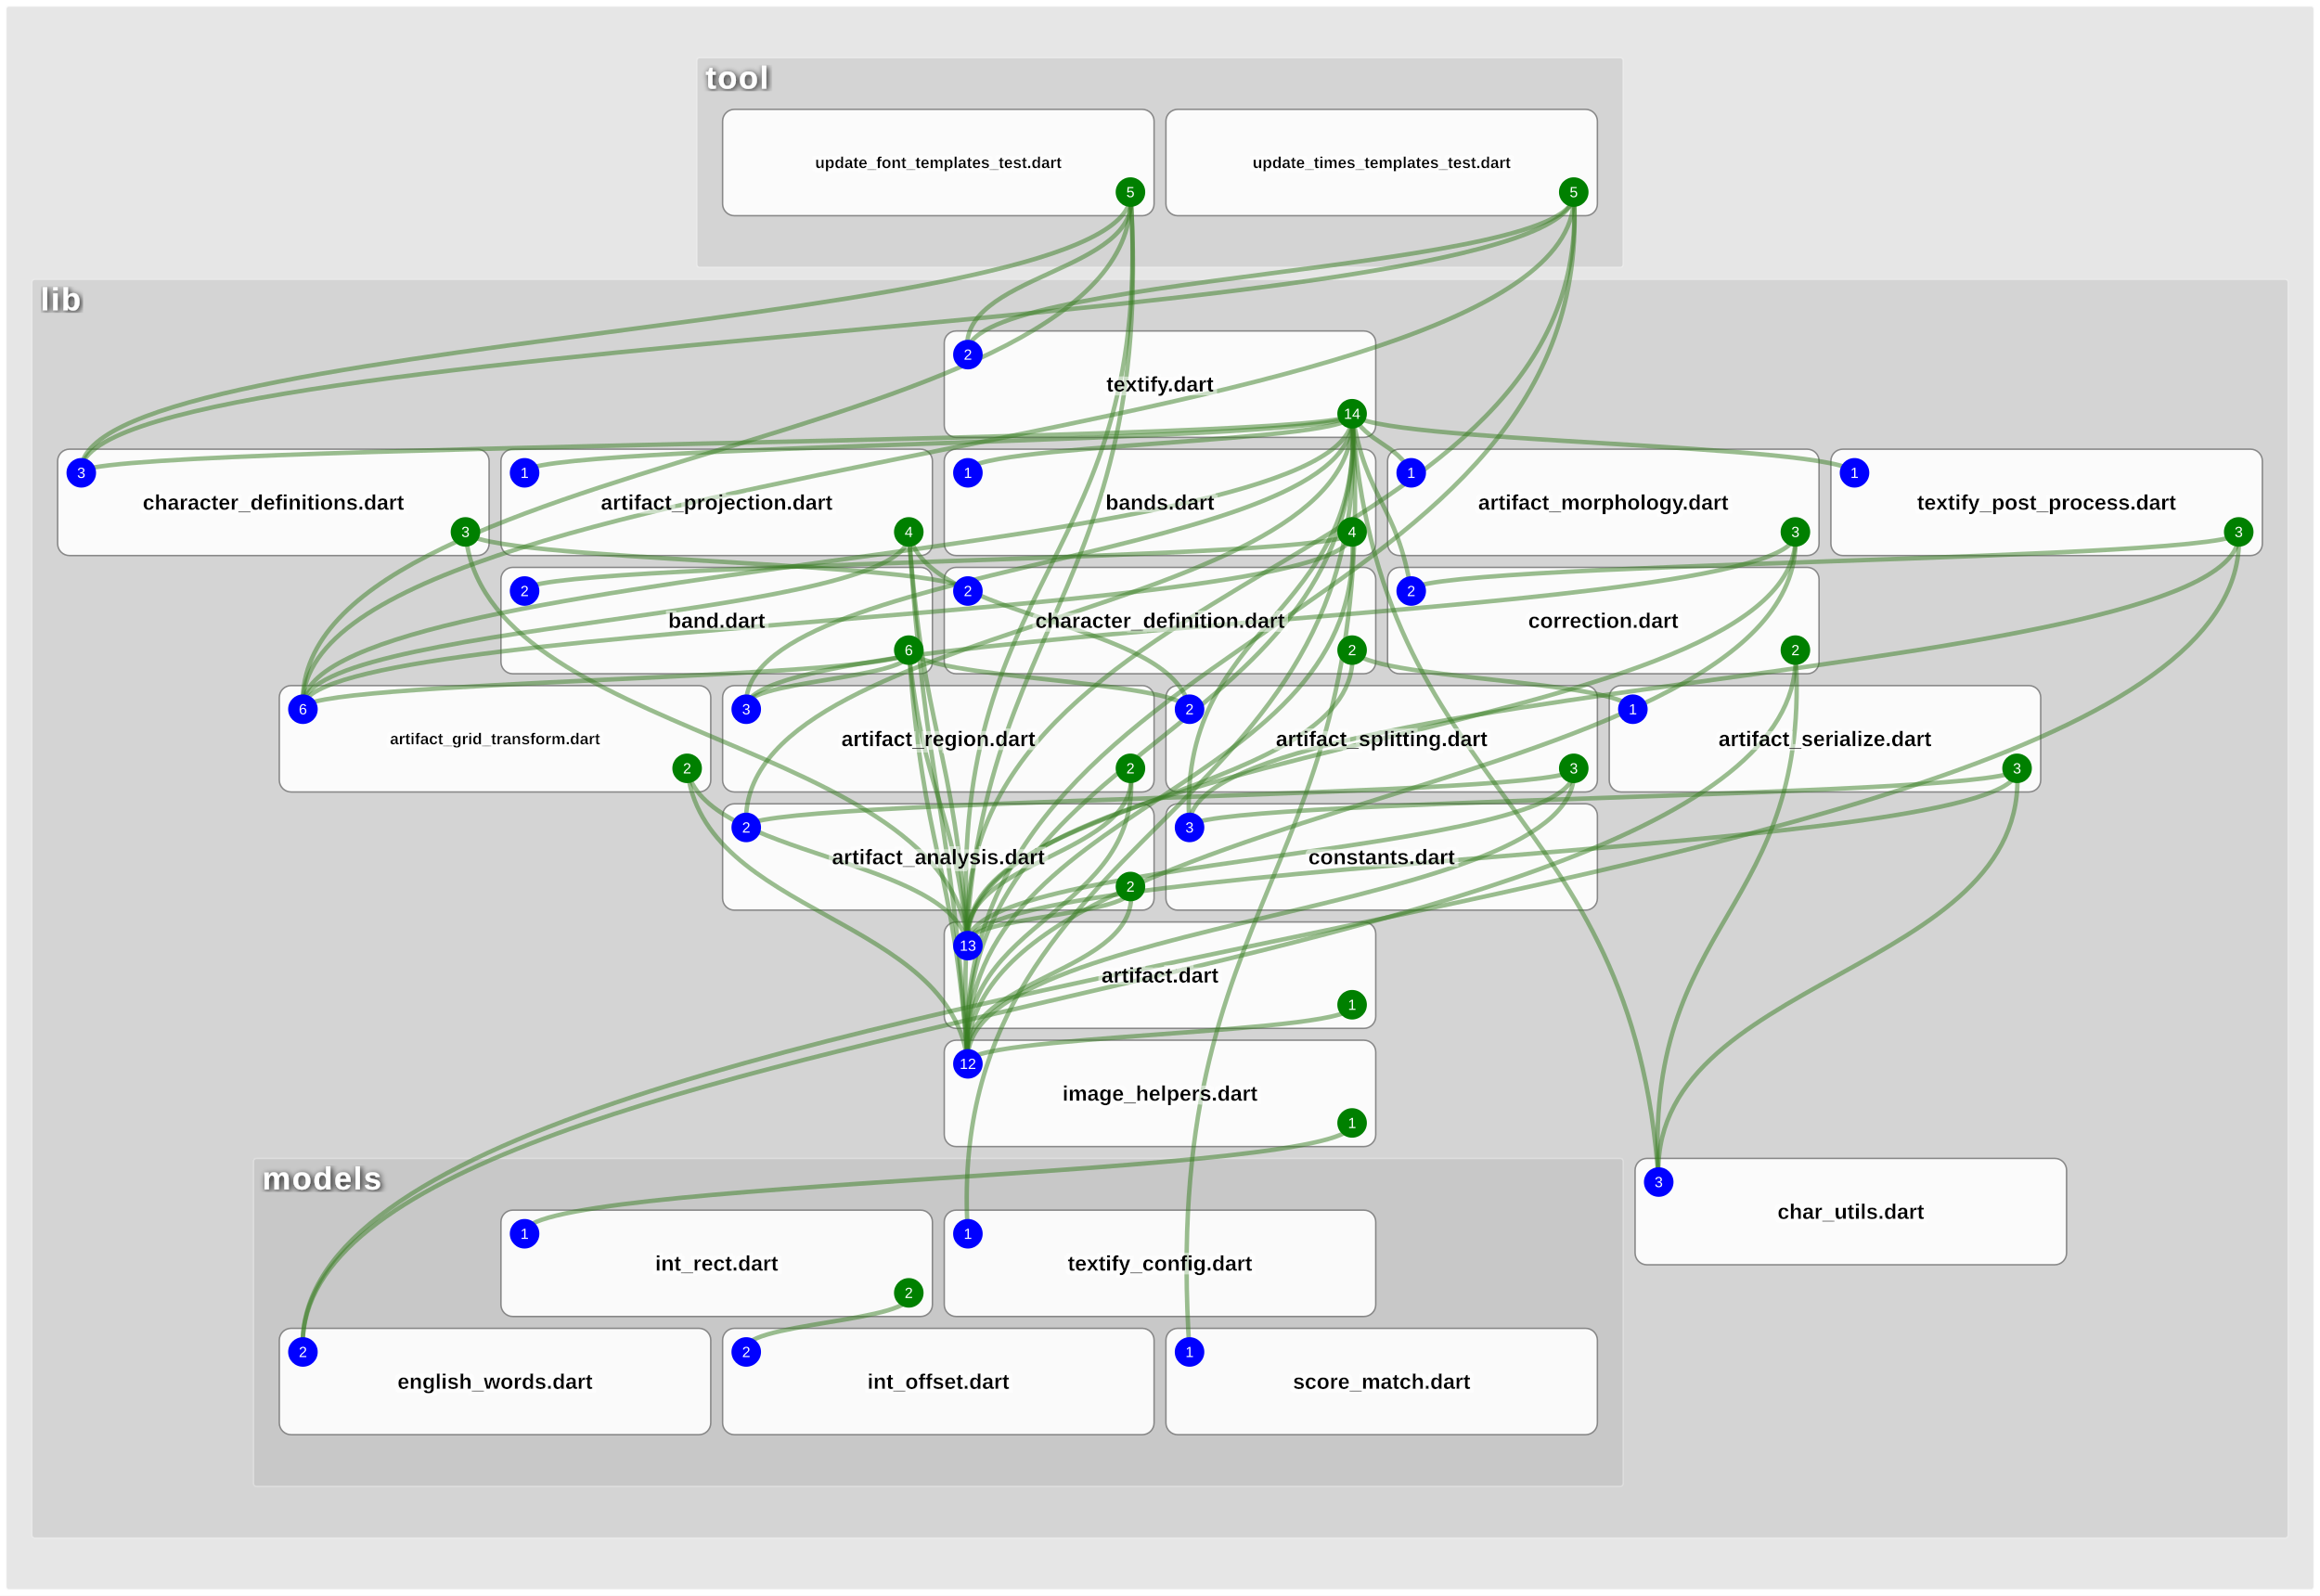
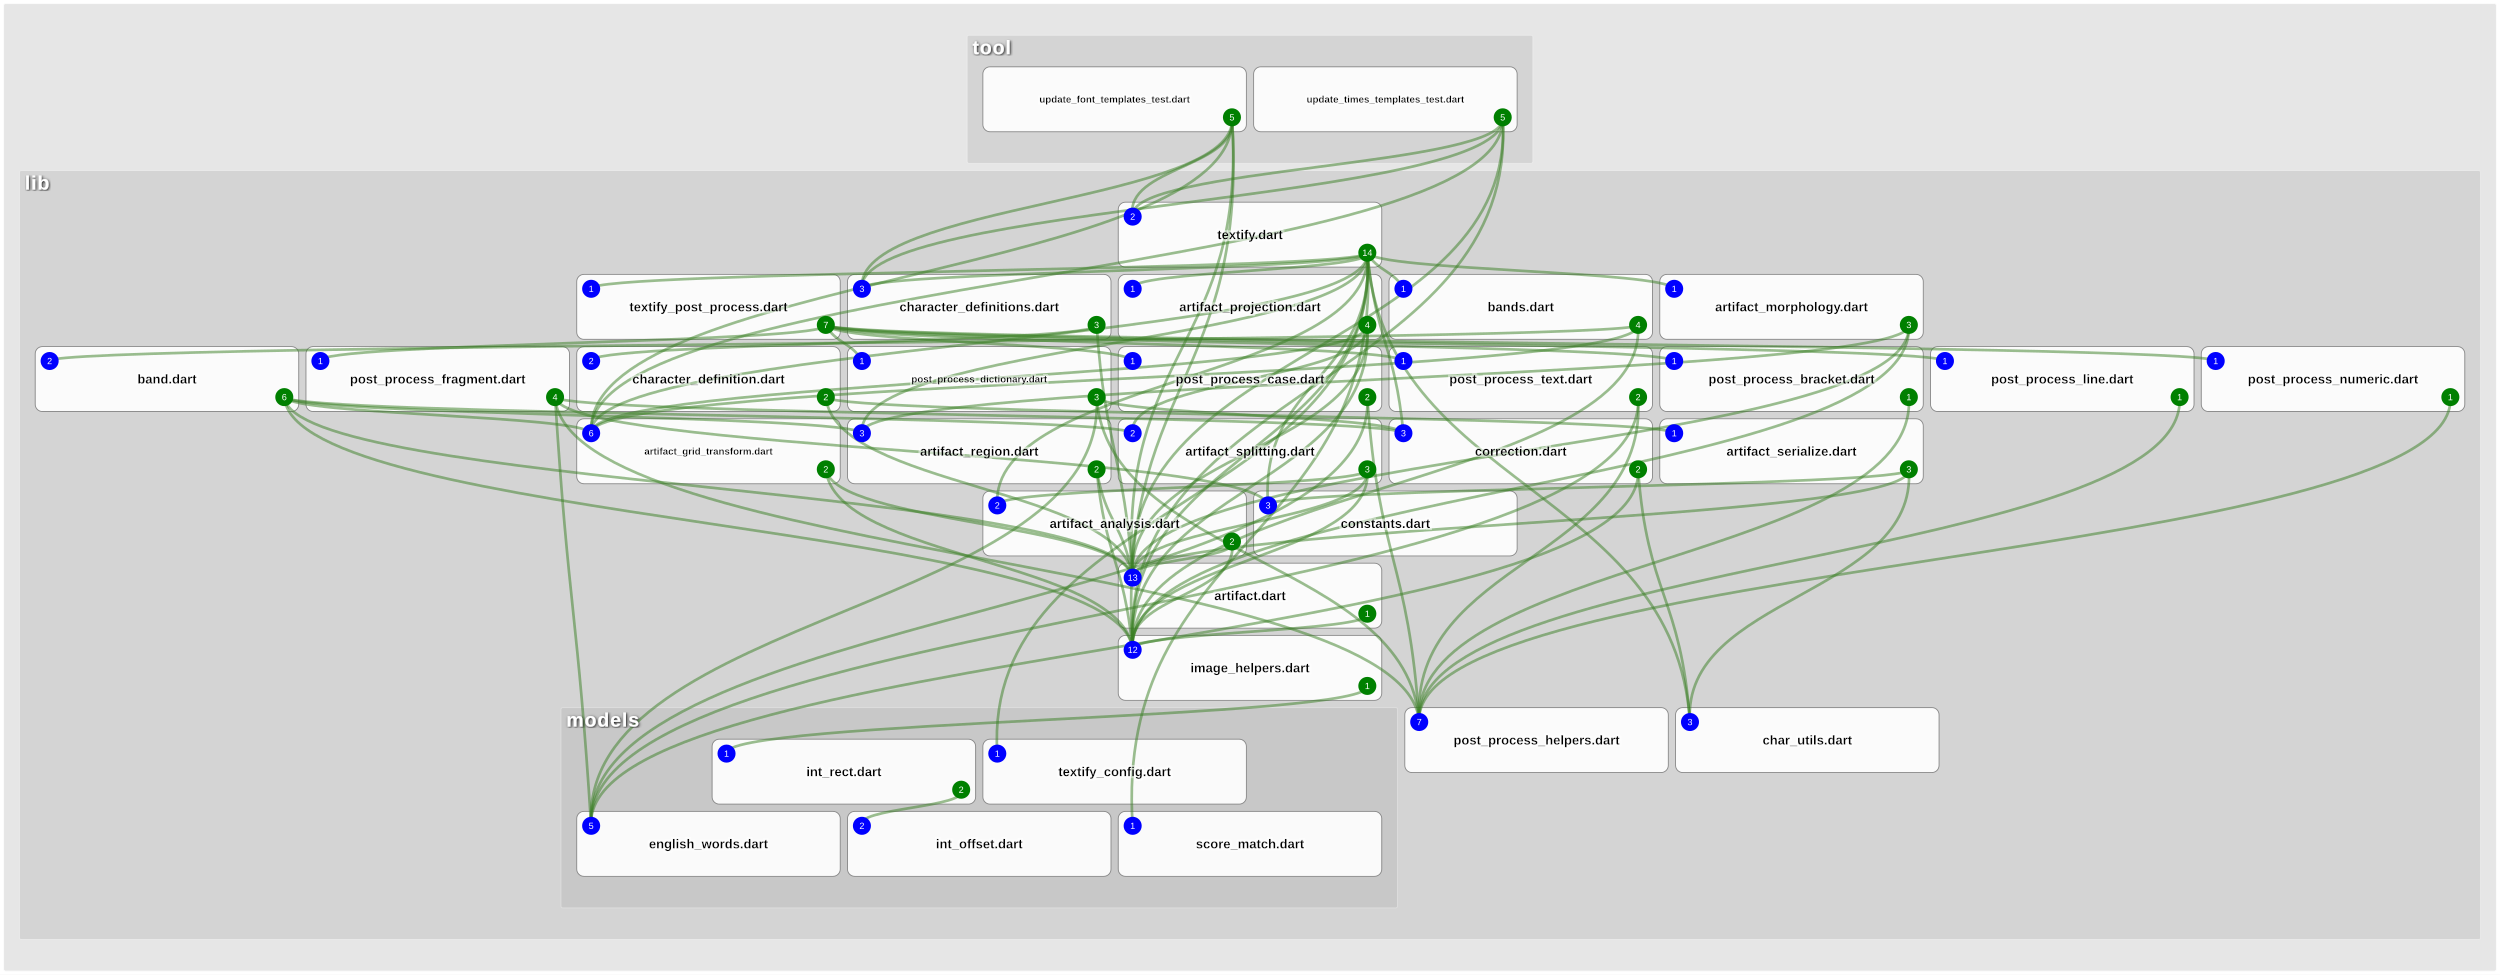
- <svg xmlns="http://www.w3.org/2000/svg" width="1570" height="1080" font-family="Arial, Helvetica, sans-serif">
+ <svg xmlns="http://www.w3.org/2000/svg" width="2770" height="1080" font-family="Arial, Helvetica, sans-serif">
  <style>
    .layerRectangle {
      stroke: black;
      stroke-dasharray: 5,5;
      fill: url('#layers')
    }
    .layerText {
      fill: purple;
      font-size: 150%;
      filter: url(#outlineWhite);
    }
    .nodeFolder {
      fill: #aaaaaa;
      opacity: 0.3;
      stroke: whitesmoke;
    }
    .nodeFile {
      fill: #ffffff;
      opacity: 0.9;
      stroke: gray;
    }
    .nodeFileOrphan {
      fill: #ff6b6b !important;
      opacity: 0.9;
      stroke: gray;
    }
    .folderName {
      font-size: 180%;
      fill : white;
      font-weight: bolder;
      text-anchor: start;
      letter-spacing : 1px;
      dominant-baseline: hanging;
      filter: url(#shadow);
    }
    .nodeName {
      fill : black;
      font-weight: bold;
      text-anchor: middle;
      dominant-baseline: central;
      filter: url(#outlineWhite);
    }
    .line {
      fill : none;
      stroke: #377E22;
      stroke-width: 3;
      opacity: 0.5;
    }
    .line:hover {
      stroke-width: 6;
      opacity: 1;
    }
    .lineOrange {
      fill : none;
      stroke: #F09235;
      stroke-width: 8;
      opacity: 0.5;
    }
    .lineOrange:hover {
      stroke-width: 13;
      opacity: 1;
    }
    .lineRed {
      fill : none;
      stroke: #EB4132;
      stroke-width: 8;
      opacity: 0.5;
    }
    .lineRed:hover {
      stroke-width: 13;
      opacity: 1;
    }
</style>
  <defs id="idSvgDef">
    <linearGradient id="layers" gradientTransform="rotate(90)">
      <stop offset="0%" stop-color="#691872" stop-opacity="0.1" />
      <stop offset="100%" stop-color="#691872" stop-opacity="0.3" />
    </linearGradient>
    <filter id="shadow">
      <feGaussianBlur in="SourceAlpha" stdDeviation="2" />
      <feOffset dx="1" dy="1" result="offsetblur" />
      <feFlood flood-color="black" />
      <feComposite in2="offsetblur" operator="in" />
      <feMerge>
        <feMergeNode />
        <feMergeNode in="SourceGraphic" />
      </feMerge>
    </filter>
    <filter id="outlineWhite">
      <feMorphology in="SourceAlpha" result="DILATED" operator="dilate" radius="2" />
      <feFlood flood-color="white" flood-opacity="0.5" result="WHITE" />
      <feComposite in="WHITE" in2="DILATED" operator="in" result="OUTLINE" />
      <feMerge>
        <feMergeNode in="OUTLINE" />
        <feMergeNode in="SourceGraphic" />
      </feMerge>
    </filter>
    <filter id="outlineBlack">
      <feMorphology in="SourceAlpha" result="DILATED" operator="dilate" radius="2" />
      <feFlood flood-color="black" flood-opacity="0.5" result="BLACK" />
      <feComposite in="BLACK" in2="DILATED" operator="in" result="OUTLINE" />
      <feMerge>
        <feMergeNode in="OUTLINE" />
        <feMergeNode in="SourceGraphic" />
      </feMerge>
    </filter>
    <marker id="lineEnd" viewBox="0 -5 30 10" refX="12" orient="auto">
      <path d="M0,-16L32,0L0,16" fill="#3058FF" opacity="0.67" />
    </marker>
    <marker id="lineStart" viewBox="0 -4 8 8" refX="4" orient="auto">
      <circle cx="4" r="4" fill="#377E22" />
    </marker>
  </defs>
  <rect width="100%" height="100%" fill="white" />
  <g id="Node_">
-     <rect x="4" y="4" width="1562" height="1072" rx="2" ry="2" class="nodeFolder" />
+     <rect x="4" y="4" width="2762" height="1072" rx="2" ry="2" class="nodeFolder" />
    <g id="Node_lib">
-       <rect x="21.5" y="189" width="1527" height="852" rx="2" ry="2" class="nodeFolder" />
+       <rect x="21.5" y="189" width="2727" height="852" rx="2" ry="2" class="nodeFolder" />
      <g id="Node_textify.dart">
-         <rect x="639" y="224" width="292" height="72" rx="8" ry="8" class="nodeFile" />
+         <rect x="1239" y="224" width="292" height="72" rx="8" ry="8" class="nodeFile" />
+       </g>
+       <g id="Node_textify_post_process.dart">
+         <rect x="639" y="304" width="292" height="72" rx="8" ry="8" class="nodeFile" />
      </g>
      <g id="Node_character_definitions.dart">
-         <rect x="39" y="304" width="292" height="72" rx="8" ry="8" class="nodeFile" />
+         <rect x="939" y="304" width="292" height="72" rx="8" ry="8" class="nodeFile" />
      </g>
      <g id="Node_artifact_projection.dart">
-         <rect x="339" y="304" width="292" height="72" rx="8" ry="8" class="nodeFile" />
+         <rect x="1239" y="304" width="292" height="72" rx="8" ry="8" class="nodeFile" />
      </g>
      <g id="Node_bands.dart">
-         <rect x="639" y="304" width="292" height="72" rx="8" ry="8" class="nodeFile" />
+         <rect x="1539" y="304" width="292" height="72" rx="8" ry="8" class="nodeFile" />
      </g>
      <g id="Node_artifact_morphology.dart">
-         <rect x="939" y="304" width="292" height="72" rx="8" ry="8" class="nodeFile" />
-       </g>
-       <g id="Node_textify_post_process.dart">
-         <rect x="1239" y="304" width="292" height="72" rx="8" ry="8" class="nodeFile" />
+         <rect x="1839" y="304" width="292" height="72" rx="8" ry="8" class="nodeFile" />
      </g>
      <g id="Node_band.dart">
+         <rect x="39" y="384" width="292" height="72" rx="8" ry="8" class="nodeFile" />
+       </g>
+       <g id="Node_post_process_fragment.dart">
        <rect x="339" y="384" width="292" height="72" rx="8" ry="8" class="nodeFile" />
      </g>
      <g id="Node_character_definition.dart">
        <rect x="639" y="384" width="292" height="72" rx="8" ry="8" class="nodeFile" />
      </g>
+       <g id="Node_post_process_dictionary.dart">
+         <rect x="939" y="384" width="292" height="72" rx="8" ry="8" class="nodeFile" />
+       </g>
+       <g id="Node_post_process_case.dart">
+         <rect x="1239" y="384" width="292" height="72" rx="8" ry="8" class="nodeFile" />
+       </g>
+       <g id="Node_post_process_text.dart">
+         <rect x="1539" y="384" width="292" height="72" rx="8" ry="8" class="nodeFile" />
+       </g>
+       <g id="Node_post_process_bracket.dart">
+         <rect x="1839" y="384" width="292" height="72" rx="8" ry="8" class="nodeFile" />
+       </g>
+       <g id="Node_post_process_line.dart">
+         <rect x="2139" y="384" width="292" height="72" rx="8" ry="8" class="nodeFile" />
+       </g>
+       <g id="Node_post_process_numeric.dart">
+         <rect x="2439" y="384" width="292" height="72" rx="8" ry="8" class="nodeFile" />
+       </g>
+       <g id="Node_artifact_grid_transform.dart">
+         <rect x="639" y="464" width="292" height="72" rx="8" ry="8" class="nodeFile" />
+       </g>
+       <g id="Node_artifact_region.dart">
+         <rect x="939" y="464" width="292" height="72" rx="8" ry="8" class="nodeFile" />
+       </g>
+       <g id="Node_artifact_splitting.dart">
+         <rect x="1239" y="464" width="292" height="72" rx="8" ry="8" class="nodeFile" />
+       </g>
      <g id="Node_correction.dart">
-         <rect x="939" y="384" width="292" height="72" rx="8" ry="8" class="nodeFile" />
-       </g>
-       <g id="Node_artifact_grid_transform.dart">
-         <rect x="189" y="464" width="292" height="72" rx="8" ry="8" class="nodeFile" />
-       </g>
-       <g id="Node_artifact_region.dart">
-         <rect x="489" y="464" width="292" height="72" rx="8" ry="8" class="nodeFile" />
-       </g>
-       <g id="Node_artifact_splitting.dart">
-         <rect x="789" y="464" width="292" height="72" rx="8" ry="8" class="nodeFile" />
+         <rect x="1539" y="464" width="292" height="72" rx="8" ry="8" class="nodeFile" />
      </g>
      <g id="Node_artifact_serialize.dart">
-         <rect x="1089" y="464" width="292" height="72" rx="8" ry="8" class="nodeFile" />
+         <rect x="1839" y="464" width="292" height="72" rx="8" ry="8" class="nodeFile" />
      </g>
      <g id="Node_artifact_analysis.dart">
-         <rect x="489" y="544" width="292" height="72" rx="8" ry="8" class="nodeFile" />
+         <rect x="1089" y="544" width="292" height="72" rx="8" ry="8" class="nodeFile" />
      </g>
      <g id="Node_constants.dart">
-         <rect x="789" y="544" width="292" height="72" rx="8" ry="8" class="nodeFile" />
+         <rect x="1389" y="544" width="292" height="72" rx="8" ry="8" class="nodeFile" />
      </g>
      <g id="Node_artifact.dart">
-         <rect x="639" y="624" width="292" height="72" rx="8" ry="8" class="nodeFile" />
+         <rect x="1239" y="624" width="292" height="72" rx="8" ry="8" class="nodeFile" />
      </g>
      <g id="Node_image_helpers.dart">
-         <rect x="639" y="704" width="292" height="72" rx="8" ry="8" class="nodeFile" />
+         <rect x="1239" y="704" width="292" height="72" rx="8" ry="8" class="nodeFile" />
      </g>
      <g id="Node_models">
-         <rect x="171.5" y="784" width="927" height="222" rx="2" ry="2" class="nodeFolder" />
+         <rect x="621.5" y="784" width="927" height="222" rx="2" ry="2" class="nodeFolder" />
        <g id="Node_int_rect.dart">
-           <rect x="339" y="819" width="292" height="72" rx="8" ry="8" class="nodeFile" />
+           <rect x="789" y="819" width="292" height="72" rx="8" ry="8" class="nodeFile" />
        </g>
        <g id="Node_textify_config.dart">
-           <rect x="639" y="819" width="292" height="72" rx="8" ry="8" class="nodeFile" />
+           <rect x="1089" y="819" width="292" height="72" rx="8" ry="8" class="nodeFile" />
        </g>
        <g id="Node_english_words.dart">
-           <rect x="189" y="899" width="292" height="72" rx="8" ry="8" class="nodeFile" />
+           <rect x="639" y="899" width="292" height="72" rx="8" ry="8" class="nodeFile" />
        </g>
        <g id="Node_int_offset.dart">
-           <rect x="489" y="899" width="292" height="72" rx="8" ry="8" class="nodeFile" />
+           <rect x="939" y="899" width="292" height="72" rx="8" ry="8" class="nodeFile" />
        </g>
        <g id="Node_score_match.dart">
-           <rect x="789" y="899" width="292" height="72" rx="8" ry="8" class="nodeFile" />
-         </g>
+           <rect x="1239" y="899" width="292" height="72" rx="8" ry="8" class="nodeFile" />
+         </g>
+       </g>
+       <g id="Node_post_process_helpers.dart">
+         <rect x="1556.5" y="784" width="292" height="72" rx="8" ry="8" class="nodeFile" />
      </g>
      <g id="Node_char_utils.dart">
-         <rect x="1106.5" y="784" width="292" height="72" rx="8" ry="8" class="nodeFile" />
+         <rect x="1856.5" y="784" width="292" height="72" rx="8" ry="8" class="nodeFile" />
      </g>
    </g>
    <g id="Node_tool">
-       <rect x="471.5" y="39" width="627" height="142" rx="2" ry="2" class="nodeFolder" />
+       <rect x="1071.5" y="39" width="627" height="142" rx="2" ry="2" class="nodeFolder" />
      <g id="Node_update_font_templates_test.dart">
-         <rect x="489" y="74" width="292" height="72" rx="8" ry="8" class="nodeFile" />
+         <rect x="1089" y="74" width="292" height="72" rx="8" ry="8" class="nodeFile" />
      </g>
      <g id="Node_update_times_templates_test.dart">
-         <rect x="789" y="74" width="292" height="72" rx="8" ry="8" class="nodeFile" />
+         <rect x="1389" y="74" width="292" height="72" rx="8" ry="8" class="nodeFile" />
      </g>
    </g>
  </g>
  <g id="Edges">
-     <path d="M765 600 C 775 620,645 620, 655 640" fill="none" class="line">
-       </path>
-     <path d="M765 600 C 775 660,645 660, 655 720" fill="none" class="line">
-       </path>
-     <path d="M465 520 C 475 580,645 580, 655 640" fill="none" class="line">
-       </path>
-     <path d="M465 520 C 475 620,645 620, 655 720" fill="none" class="line">
-       </path>
-     <path d="M1215 360 C 1225 420,495 420, 505 480" fill="none" class="line">
-       </path>
-     <path d="M1215 360 C 1225 500,645 500, 655 640" fill="none" class="line">
-       </path>
-     <path d="M1215 360 C 1227 540,643 540, 655 720" fill="none" class="line">
-       </path>
-     <path d="M615 360 C 625 420,195 420, 205 480" fill="none" class="line">
-       </path>
-     <path d="M615 360 C 625 420,795 420, 805 480" fill="none" class="line">
-       </path>
-     <path d="M615 360 C 625 500,645 500, 655 640" fill="none" class="line">
-       </path>
-     <path d="M615 360 C 627 540,643 540, 655 720" fill="none" class="line">
-       </path>
-     <path d="M765 520 C 775 580,645 580, 655 640" fill="none" class="line">
-       </path>
-     <path d="M765 520 C 775 620,645 620, 655 720" fill="none" class="line">
-       </path>
-     <path d="M1365 520 C 1375 580,645 580, 655 640" fill="none" class="line">
-       </path>
-     <path d="M1365 520 C 1375 660,1112.5 660, 1122.5 800" fill="none" class="line">
-       </path>
-     <path d="M1365 520 C 1375 540,795 540, 805 560" fill="none" class="line">
-       </path>
-     <path d="M1065 520 C 1075 540,495 540, 505 560" fill="none" class="line">
-       </path>
-     <path d="M1065 520 C 1075 580,645 580, 655 640" fill="none" class="line">
-       </path>
-     <path d="M1065 520 C 1075 620,645 620, 655 720" fill="none" class="line">
-       </path>
-     <path d="M915 680 C 925 700,645 700, 655 720" fill="none" class="line">
-       </path>
-     <path d="M615 440 C 625 460,195 460, 205 480" fill="none" class="line">
-       </path>
-     <path d="M615 440 C 625 460,495 460, 505 480" fill="none" class="line">
-       </path>
-     <path d="M615 440 C 625 460,795 460, 805 480" fill="none" class="line">
-       </path>
-     <path d="M615 440 C 625 540,645 540, 655 640" fill="none" class="line">
-       </path>
-     <path d="M615 440 C 625 580,645 580, 655 720" fill="none" class="line">
-       </path>
-     <path d="M915 360 C 925 420,195 420, 205 480" fill="none" class="line">
+     <path d="M1365 600 C 1375 620,1245 620, 1255 640" fill="none" class="line">
+       </path>
+     <path d="M1365 600 C 1375 660,1245 660, 1255 720" fill="none" class="line">
+       </path>
+     <path d="M915 520 C 925 580,1245 580, 1255 640" fill="none" class="line">
+       </path>
+     <path d="M915 520 C 925 620,1245 620, 1255 720" fill="none" class="line">
+       </path>
+     <path d="M2115 360 C 2125 420,945 420, 955 480" fill="none" class="line">
+       </path>
+     <path d="M2115 360 C 2125 500,1245 500, 1255 640" fill="none" class="line">
+       </path>
+     <path d="M2115 360 C 2127 540,1243 540, 1255 720" fill="none" class="line">
+       </path>
+     <path d="M1515 360 C 1525 420,645 420, 655 480" fill="none" class="line">
+       </path>
+     <path d="M1515 360 C 1525 420,1245 420, 1255 480" fill="none" class="line">
+       </path>
+     <path d="M1515 360 C 1525 500,1245 500, 1255 640" fill="none" class="line">
+       </path>
+     <path d="M1515 360 C 1527 540,1243 540, 1255 720" fill="none" class="line">
+       </path>
+     <path d="M1215 520 C 1225 580,1245 580, 1255 640" fill="none" class="line">
+       </path>
+     <path d="M1215 520 C 1225 620,1245 620, 1255 720" fill="none" class="line">
+       </path>
+     <path d="M2115 520 C 2125 580,1245 580, 1255 640" fill="none" class="line">
+       </path>
+     <path d="M2115 520 C 2125 660,1862.5 660, 1872.5 800" fill="none" class="line">
+       </path>
+     <path d="M2115 520 C 2125 540,1395 540, 1405 560" fill="none" class="line">
+       </path>
+     <path d="M1515 520 C 1525 540,1095 540, 1105 560" fill="none" class="line">
+       </path>
+     <path d="M1515 520 C 1525 580,1245 580, 1255 640" fill="none" class="line">
+       </path>
+     <path d="M1515 520 C 1525 620,1245 620, 1255 720" fill="none" class="line">
+       </path>
+     <path d="M1515 680 C 1525 700,1245 700, 1255 720" fill="none" class="line">
+       </path>
+     <path d="M315 440 C 325 460,645 460, 655 480" fill="none" class="line">
+       </path>
+     <path d="M315 440 C 325 460,945 460, 955 480" fill="none" class="line">
+       </path>
+     <path d="M315 440 C 325 460,1245 460, 1255 480" fill="none" class="line">
+       </path>
+     <path d="M315 440 C 325 540,1245 540, 1255 640" fill="none" class="line">
+       </path>
+     <path d="M315 440 C 325 580,1245 580, 1255 720" fill="none" class="line">
+       </path>
+     <path d="M1815 360 C 1825 420,645 420, 655 480" fill="none" class="line">
+       </path>
+     <path d="M1815 360 C 1825 380,45 380, 55 400" fill="none" class="line">
+       </path>
+     <path d="M1815 360 C 1827 540,1243 540, 1255 720" fill="none" class="line">
+       </path>
+     <path d="M915 440 C 925 460,1845 460, 1855 480" fill="none" class="line">
+       </path>
+     <path d="M915 440 C 925 540,1245 540, 1255 640" fill="none" class="line">
+       </path>
+     <path d="M1215 360 C 1225 500,1245 500, 1255 640" fill="none" class="line">
+       </path>
+     <path d="M1215 360 C 1225 380,645 380, 655 400" fill="none" class="line">
+       </path>
+     <path d="M1815 520 C 1825 660,1862.5 660, 1872.5 800" fill="none" class="line">
+       </path>
+     <path d="M1815 520 C 1828 717,642 718, 655 915" fill="none" class="line">
+       </path>
+     <path d="M1515 760 C 1525 797,795 798, 805 835" fill="none" class="line">
+       </path>
+     <path d="M1065 875 C 1075 895,945 895, 955 915" fill="none" class="line">
+       </path>
+     <path d="M2115 440 C 2127 620,1560.5 620, 1572.5 800" fill="none" class="line">
+       </path>
+     <path d="M1515 440 C 1530 677,640 678, 655 915" fill="none" class="line">
+       </path>
+     <path d="M1515 440 C 1527 620,1560.5 620, 1572.5 800" fill="none" class="line">
+       </path>
+     <path d="M1215 440 C 1225 460,1545 460, 1555 480" fill="none" class="line">
+       </path>
+     <path d="M1215 440 C 1230 677,640 678, 655 915" fill="none" class="line">
+       </path>
+     <path d="M1215 440 C 1227 620,1560.5 620, 1572.5 800" fill="none" class="line">
+       </path>
+     <path d="M615 440 C 625 500,1395 500, 1405 560" fill="none" class="line">
+       </path>
+     <path d="M615 440 C 625 460,1545 460, 1555 480" fill="none" class="line">
+       </path>
+     <path d="M615 440 C 630 677,640 678, 655 915" fill="none" class="line">
+       </path>
+     <path d="M615 440 C 627 620,1560.5 620, 1572.5 800" fill="none" class="line">
+       </path>
+     <path d="M2415 440 C 2427 620,1560.5 620, 1572.5 800" fill="none" class="line">
+       </path>
+     <path d="M2715 440 C 2727 620,1560.5 620, 1572.5 800" fill="none" class="line">
+       </path>
+     <path d="M1815 440 C 1830 677,640 678, 655 915" fill="none" class="line">
+       </path>
+     <path d="M1815 440 C 1827 620,1560.5 620, 1572.5 800" fill="none" class="line">
+       </path>
+     <path d="M915 360 C 925 380,1845 380, 1855 400" fill="none" class="line">
+       </path>
+     <path d="M915 360 C 925 380,1245 380, 1255 400" fill="none" class="line">
+       </path>
+     <path d="M915 360 C 925 380,945 380, 955 400" fill="none" class="line">
      </path>
    <path d="M915 360 C 925 380,345 380, 355 400" fill="none" class="line">
      </path>
-     <path d="M915 360 C 927 540,643 540, 655 720" fill="none" class="line">
-       </path>
-     <path d="M915 440 C 925 460,1095 460, 1105 480" fill="none" class="line">
-       </path>
-     <path d="M915 440 C 925 540,645 540, 655 640" fill="none" class="line">
-       </path>
-     <path d="M315 360 C 325 500,645 500, 655 640" fill="none" class="line">
-       </path>
-     <path d="M315 360 C 325 380,645 380, 655 400" fill="none" class="line">
-       </path>
-     <path d="M1215 440 C 1227 620,1110.5 620, 1122.5 800" fill="none" class="line">
-       </path>
-     <path d="M1215 440 C 1230 677,190 678, 205 915" fill="none" class="line">
-       </path>
-     <path d="M915 760 C 925 797,345 798, 355 835" fill="none" class="line">
-       </path>
-     <path d="M615 875 C 625 895,495 895, 505 915" fill="none" class="line">
-       </path>
-     <path d="M1515 360 C 1525 460,795 460, 805 560" fill="none" class="line">
-       </path>
-     <path d="M1515 360 C 1525 380,945 380, 955 400" fill="none" class="line">
-       </path>
-     <path d="M1515 360 C 1533 637,187 638, 205 915" fill="none" class="line">
-       </path>
-     <path d="M915 280 C 925 420,495 420, 505 560" fill="none" class="line">
-       </path>
-     <path d="M915 280 C 925 380,195 380, 205 480" fill="none" class="line">
-       </path>
-     <path d="M915 280 C 925 300,945 300, 955 320" fill="none" class="line">
-       </path>
-     <path d="M915 280 C 925 300,345 300, 355 320" fill="none" class="line">
-       </path>
-     <path d="M915 280 C 925 380,495 380, 505 480" fill="none" class="line">
-       </path>
-     <path d="M915 280 C 925 300,645 300, 655 320" fill="none" class="line">
-       </path>
-     <path d="M915 280 C 932 540,1105.5 540, 1122.5 800" fill="none" class="line">
-       </path>
-     <path d="M915 280 C 925 300,45 300, 55 320" fill="none" class="line">
-       </path>
-     <path d="M915 280 C 925 420,795 420, 805 560" fill="none" class="line">
-       </path>
-     <path d="M915 280 C 925 340,945 340, 955 400" fill="none" class="line">
-       </path>
-     <path d="M915 280 C 929 500,641 500, 655 720" fill="none" class="line">
-       </path>
-     <path d="M915 280 C 936 597,784 598, 805 915" fill="none" class="line">
-       </path>
-     <path d="M915 280 C 933 557,637 558, 655 835" fill="none" class="line">
-       </path>
-     <path d="M915 280 C 925 300,1245 300, 1255 320" fill="none" class="line">
-       </path>
-     <path d="M765 130 C 776 305,194 305, 205 480" fill="none" class="line">
-       </path>
-     <path d="M765 130 C 782 385,638 385, 655 640" fill="none" class="line">
-       </path>
-     <path d="M765 130 C 775 225,45 225, 55 320" fill="none" class="line">
-       </path>
-     <path d="M765 130 C 784 425,636 425, 655 720" fill="none" class="line">
-       </path>
-     <path d="M765 130 C 775 185,645 185, 655 240" fill="none" class="line">
-       </path>
-     <path d="M1065 130 C 1076 305,194 305, 205 480" fill="none" class="line">
-       </path>
-     <path d="M1065 130 C 1082 385,638 385, 655 640" fill="none" class="line">
-       </path>
-     <path d="M1065 130 C 1075 225,45 225, 55 320" fill="none" class="line">
-       </path>
-     <path d="M1065 130 C 1084 425,636 425, 655 720" fill="none" class="line">
-       </path>
-     <path d="M1065 130 C 1075 185,645 185, 655 240" fill="none" class="line">
+     <path d="M915 360 C 925 380,2145 380, 2155 400" fill="none" class="line">
+       </path>
+     <path d="M915 360 C 925 380,2445 380, 2455 400" fill="none" class="line">
+       </path>
+     <path d="M915 360 C 925 380,1545 380, 1555 400" fill="none" class="line">
+       </path>
+     <path d="M1515 280 C 1525 420,1095 420, 1105 560" fill="none" class="line">
+       </path>
+     <path d="M1515 280 C 1525 380,645 380, 655 480" fill="none" class="line">
+       </path>
+     <path d="M1515 280 C 1525 300,1845 300, 1855 320" fill="none" class="line">
+       </path>
+     <path d="M1515 280 C 1525 300,1245 300, 1255 320" fill="none" class="line">
+       </path>
+     <path d="M1515 280 C 1525 380,945 380, 955 480" fill="none" class="line">
+       </path>
+     <path d="M1515 280 C 1525 300,1545 300, 1555 320" fill="none" class="line">
+       </path>
+     <path d="M1515 280 C 1532 540,1855.5 540, 1872.5 800" fill="none" class="line">
+       </path>
+     <path d="M1515 280 C 1525 300,945 300, 955 320" fill="none" class="line">
+       </path>
+     <path d="M1515 280 C 1525 420,1395 420, 1405 560" fill="none" class="line">
+       </path>
+     <path d="M1515 280 C 1525 380,1545 380, 1555 480" fill="none" class="line">
+       </path>
+     <path d="M1515 280 C 1529 500,1241 500, 1255 720" fill="none" class="line">
+       </path>
+     <path d="M1515 280 C 1536 597,1234 598, 1255 915" fill="none" class="line">
+       </path>
+     <path d="M1515 280 C 1533 557,1087 558, 1105 835" fill="none" class="line">
+       </path>
+     <path d="M1515 280 C 1525 300,645 300, 655 320" fill="none" class="line">
+       </path>
+     <path d="M1365 130 C 1376 305,644 305, 655 480" fill="none" class="line">
+       </path>
+     <path d="M1365 130 C 1382 385,1238 385, 1255 640" fill="none" class="line">
+       </path>
+     <path d="M1365 130 C 1375 225,945 225, 955 320" fill="none" class="line">
+       </path>
+     <path d="M1365 130 C 1384 425,1236 425, 1255 720" fill="none" class="line">
+       </path>
+     <path d="M1365 130 C 1375 185,1245 185, 1255 240" fill="none" class="line">
+       </path>
+     <path d="M1665 130 C 1676 305,644 305, 655 480" fill="none" class="line">
+       </path>
+     <path d="M1665 130 C 1682 385,1238 385, 1255 640" fill="none" class="line">
+       </path>
+     <path d="M1665 130 C 1675 225,945 225, 955 320" fill="none" class="line">
+       </path>
+     <path d="M1665 130 C 1684 425,1236 425, 1255 720" fill="none" class="line">
+       </path>
+     <path d="M1665 130 C 1675 185,1245 185, 1255 240" fill="none" class="line">
      </path>
  </g>
  <g id="Counters_">
    <g id="Counters_lib">
      <g id="Counters_textify.dart">
        <g>
-           <circle cx="915" cy="280" r="10" fill="green" />
-           <text x="915" y="280" fill="white" font-size="10" text-anchor="middle" dominant-baseline="central">14</text>
-         </g>
-         <g>
-           <circle cx="655" cy="240" r="10" fill="blue" />
-           <text x="655" y="240" fill="white" font-size="10" text-anchor="middle" dominant-baseline="central">2</text>
-         </g>
-       </g>
-       <g id="Counters_character_definitions.dart">
-         <g>
-           <circle cx="315" cy="360" r="10" fill="green" />
-           <text x="315" y="360" fill="white" font-size="10" text-anchor="middle" dominant-baseline="central">3</text>
-         </g>
-         <g>
-           <circle cx="55" cy="320" r="10" fill="blue" />
-           <text x="55" y="320" fill="white" font-size="10" text-anchor="middle" dominant-baseline="central">3</text>
-         </g>
-       </g>
-       <g id="Counters_artifact_projection.dart">
-         <g>
-           <circle cx="615" cy="360" r="10" fill="green" />
-           <text x="615" y="360" fill="white" font-size="10" text-anchor="middle" dominant-baseline="central">4</text>
-         </g>
-         <g>
-           <circle cx="355" cy="320" r="10" fill="blue" />
-           <text x="355" y="320" fill="white" font-size="10" text-anchor="middle" dominant-baseline="central">1</text>
-         </g>
-       </g>
-       <g id="Counters_bands.dart">
+           <circle cx="1515" cy="280" r="10" fill="green" />
+           <text x="1515" y="280" fill="white" font-size="10" text-anchor="middle" dominant-baseline="central">14</text>
+         </g>
+         <g>
+           <circle cx="1255" cy="240" r="10" fill="blue" />
+           <text x="1255" y="240" fill="white" font-size="10" text-anchor="middle" dominant-baseline="central">2</text>
+         </g>
+       </g>
+       <g id="Counters_textify_post_process.dart">
        <g>
          <circle cx="915" cy="360" r="10" fill="green" />
-           <text x="915" y="360" fill="white" font-size="10" text-anchor="middle" dominant-baseline="central">4</text>
+           <text x="915" y="360" fill="white" font-size="10" text-anchor="middle" dominant-baseline="central">7</text>
        </g>
        <g>
          <circle cx="655" cy="320" r="10" fill="blue" />
          <text x="655" y="320" fill="white" font-size="10" text-anchor="middle" dominant-baseline="central">1</text>
        </g>
      </g>
-       <g id="Counters_artifact_morphology.dart">
+       <g id="Counters_character_definitions.dart">
        <g>
          <circle cx="1215" cy="360" r="10" fill="green" />
          <text x="1215" y="360" fill="white" font-size="10" text-anchor="middle" dominant-baseline="central">3</text>
        </g>
        <g>
          <circle cx="955" cy="320" r="10" fill="blue" />
-           <text x="955" y="320" fill="white" font-size="10" text-anchor="middle" dominant-baseline="central">1</text>
-         </g>
-       </g>
-       <g id="Counters_textify_post_process.dart">
+           <text x="955" y="320" fill="white" font-size="10" text-anchor="middle" dominant-baseline="central">3</text>
+         </g>
+       </g>
+       <g id="Counters_artifact_projection.dart">
        <g>
          <circle cx="1515" cy="360" r="10" fill="green" />
-           <text x="1515" y="360" fill="white" font-size="10" text-anchor="middle" dominant-baseline="central">3</text>
+           <text x="1515" y="360" fill="white" font-size="10" text-anchor="middle" dominant-baseline="central">4</text>
        </g>
        <g>
          <circle cx="1255" cy="320" r="10" fill="blue" />
          <text x="1255" y="320" fill="white" font-size="10" text-anchor="middle" dominant-baseline="central">1</text>
        </g>
      </g>
+       <g id="Counters_bands.dart">
+         <g>
+           <circle cx="1815" cy="360" r="10" fill="green" />
+           <text x="1815" y="360" fill="white" font-size="10" text-anchor="middle" dominant-baseline="central">4</text>
+         </g>
+         <g>
+           <circle cx="1555" cy="320" r="10" fill="blue" />
+           <text x="1555" y="320" fill="white" font-size="10" text-anchor="middle" dominant-baseline="central">1</text>
+         </g>
+       </g>
+       <g id="Counters_artifact_morphology.dart">
+         <g>
+           <circle cx="2115" cy="360" r="10" fill="green" />
+           <text x="2115" y="360" fill="white" font-size="10" text-anchor="middle" dominant-baseline="central">3</text>
+         </g>
+         <g>
+           <circle cx="1855" cy="320" r="10" fill="blue" />
+           <text x="1855" y="320" fill="white" font-size="10" text-anchor="middle" dominant-baseline="central">1</text>
+         </g>
+       </g>
      <g id="Counters_band.dart">
        <g>
+           <circle cx="315" cy="440" r="10" fill="green" />
+           <text x="315" y="440" fill="white" font-size="10" text-anchor="middle" dominant-baseline="central">6</text>
+         </g>
+         <g>
+           <circle cx="55" cy="400" r="10" fill="blue" />
+           <text x="55" y="400" fill="white" font-size="10" text-anchor="middle" dominant-baseline="central">2</text>
+         </g>
+       </g>
+       <g id="Counters_post_process_fragment.dart">
+         <g>
          <circle cx="615" cy="440" r="10" fill="green" />
-           <text x="615" y="440" fill="white" font-size="10" text-anchor="middle" dominant-baseline="central">6</text>
+           <text x="615" y="440" fill="white" font-size="10" text-anchor="middle" dominant-baseline="central">4</text>
        </g>
        <g>
          <circle cx="355" cy="400" r="10" fill="blue" />
-           <text x="355" y="400" fill="white" font-size="10" text-anchor="middle" dominant-baseline="central">2</text>
+           <text x="355" y="400" fill="white" font-size="10" text-anchor="middle" dominant-baseline="central">1</text>
        </g>
      </g>
      <g id="Counters_character_definition.dart">
        <g>
          <circle cx="915" cy="440" r="10" fill="green" />
          <text x="915" y="440" fill="white" font-size="10" text-anchor="middle" dominant-baseline="central">2</text>
        </g>
        <g>
          <circle cx="655" cy="400" r="10" fill="blue" />
          <text x="655" y="400" fill="white" font-size="10" text-anchor="middle" dominant-baseline="central">2</text>
        </g>
      </g>
+       <g id="Counters_post_process_dictionary.dart">
+         <g>
+           <circle cx="1215" cy="440" r="10" fill="green" />
+           <text x="1215" y="440" fill="white" font-size="10" text-anchor="middle" dominant-baseline="central">3</text>
+         </g>
+         <g>
+           <circle cx="955" cy="400" r="10" fill="blue" />
+           <text x="955" y="400" fill="white" font-size="10" text-anchor="middle" dominant-baseline="central">1</text>
+         </g>
+       </g>
+       <g id="Counters_post_process_case.dart">
+         <g>
+           <circle cx="1515" cy="440" r="10" fill="green" />
+           <text x="1515" y="440" fill="white" font-size="10" text-anchor="middle" dominant-baseline="central">2</text>
+         </g>
+         <g>
+           <circle cx="1255" cy="400" r="10" fill="blue" />
+           <text x="1255" y="400" fill="white" font-size="10" text-anchor="middle" dominant-baseline="central">1</text>
+         </g>
+       </g>
+       <g id="Counters_post_process_text.dart">
+         <g>
+           <circle cx="1815" cy="440" r="10" fill="green" />
+           <text x="1815" y="440" fill="white" font-size="10" text-anchor="middle" dominant-baseline="central">2</text>
+         </g>
+         <g>
+           <circle cx="1555" cy="400" r="10" fill="blue" />
+           <text x="1555" y="400" fill="white" font-size="10" text-anchor="middle" dominant-baseline="central">1</text>
+         </g>
+       </g>
+       <g id="Counters_post_process_bracket.dart">
+         <g>
+           <circle cx="2115" cy="440" r="10" fill="green" />
+           <text x="2115" y="440" fill="white" font-size="10" text-anchor="middle" dominant-baseline="central">1</text>
+         </g>
+         <g>
+           <circle cx="1855" cy="400" r="10" fill="blue" />
+           <text x="1855" y="400" fill="white" font-size="10" text-anchor="middle" dominant-baseline="central">1</text>
+         </g>
+       </g>
+       <g id="Counters_post_process_line.dart">
+         <g>
+           <circle cx="2415" cy="440" r="10" fill="green" />
+           <text x="2415" y="440" fill="white" font-size="10" text-anchor="middle" dominant-baseline="central">1</text>
+         </g>
+         <g>
+           <circle cx="2155" cy="400" r="10" fill="blue" />
+           <text x="2155" y="400" fill="white" font-size="10" text-anchor="middle" dominant-baseline="central">1</text>
+         </g>
+       </g>
+       <g id="Counters_post_process_numeric.dart">
+         <g>
+           <circle cx="2715" cy="440" r="10" fill="green" />
+           <text x="2715" y="440" fill="white" font-size="10" text-anchor="middle" dominant-baseline="central">1</text>
+         </g>
+         <g>
+           <circle cx="2455" cy="400" r="10" fill="blue" />
+           <text x="2455" y="400" fill="white" font-size="10" text-anchor="middle" dominant-baseline="central">1</text>
+         </g>
+       </g>
+       <g id="Counters_artifact_grid_transform.dart">
+         <g>
+           <circle cx="915" cy="520" r="10" fill="green" />
+           <text x="915" y="520" fill="white" font-size="10" text-anchor="middle" dominant-baseline="central">2</text>
+         </g>
+         <g>
+           <circle cx="655" cy="480" r="10" fill="blue" />
+           <text x="655" y="480" fill="white" font-size="10" text-anchor="middle" dominant-baseline="central">6</text>
+         </g>
+       </g>
+       <g id="Counters_artifact_region.dart">
+         <g>
+           <circle cx="1215" cy="520" r="10" fill="green" />
+           <text x="1215" y="520" fill="white" font-size="10" text-anchor="middle" dominant-baseline="central">2</text>
+         </g>
+         <g>
+           <circle cx="955" cy="480" r="10" fill="blue" />
+           <text x="955" y="480" fill="white" font-size="10" text-anchor="middle" dominant-baseline="central">3</text>
+         </g>
+       </g>
+       <g id="Counters_artifact_splitting.dart">
+         <g>
+           <circle cx="1515" cy="520" r="10" fill="green" />
+           <text x="1515" y="520" fill="white" font-size="10" text-anchor="middle" dominant-baseline="central">3</text>
+         </g>
+         <g>
+           <circle cx="1255" cy="480" r="10" fill="blue" />
+           <text x="1255" y="480" fill="white" font-size="10" text-anchor="middle" dominant-baseline="central">2</text>
+         </g>
+       </g>
      <g id="Counters_correction.dart">
        <g>
-           <circle cx="1215" cy="440" r="10" fill="green" />
-           <text x="1215" y="440" fill="white" font-size="10" text-anchor="middle" dominant-baseline="central">2</text>
-         </g>
-         <g>
-           <circle cx="955" cy="400" r="10" fill="blue" />
-           <text x="955" y="400" fill="white" font-size="10" text-anchor="middle" dominant-baseline="central">2</text>
-         </g>
-       </g>
-       <g id="Counters_artifact_grid_transform.dart">
-         <g>
-           <circle cx="465" cy="520" r="10" fill="green" />
-           <text x="465" y="520" fill="white" font-size="10" text-anchor="middle" dominant-baseline="central">2</text>
-         </g>
-         <g>
-           <circle cx="205" cy="480" r="10" fill="blue" />
-           <text x="205" y="480" fill="white" font-size="10" text-anchor="middle" dominant-baseline="central">6</text>
-         </g>
-       </g>
-       <g id="Counters_artifact_region.dart">
-         <g>
-           <circle cx="765" cy="520" r="10" fill="green" />
-           <text x="765" y="520" fill="white" font-size="10" text-anchor="middle" dominant-baseline="central">2</text>
-         </g>
-         <g>
-           <circle cx="505" cy="480" r="10" fill="blue" />
-           <text x="505" y="480" fill="white" font-size="10" text-anchor="middle" dominant-baseline="central">3</text>
-         </g>
-       </g>
-       <g id="Counters_artifact_splitting.dart">
-         <g>
-           <circle cx="1065" cy="520" r="10" fill="green" />
-           <text x="1065" y="520" fill="white" font-size="10" text-anchor="middle" dominant-baseline="central">3</text>
-         </g>
-         <g>
-           <circle cx="805" cy="480" r="10" fill="blue" />
-           <text x="805" y="480" fill="white" font-size="10" text-anchor="middle" dominant-baseline="central">2</text>
+           <circle cx="1815" cy="520" r="10" fill="green" />
+           <text x="1815" y="520" fill="white" font-size="10" text-anchor="middle" dominant-baseline="central">2</text>
+         </g>
+         <g>
+           <circle cx="1555" cy="480" r="10" fill="blue" />
+           <text x="1555" y="480" fill="white" font-size="10" text-anchor="middle" dominant-baseline="central">3</text>
        </g>
      </g>
      <g id="Counters_artifact_serialize.dart">
        <g>
-           <circle cx="1365" cy="520" r="10" fill="green" />
-           <text x="1365" y="520" fill="white" font-size="10" text-anchor="middle" dominant-baseline="central">3</text>
-         </g>
-         <g>
-           <circle cx="1105" cy="480" r="10" fill="blue" />
-           <text x="1105" y="480" fill="white" font-size="10" text-anchor="middle" dominant-baseline="central">1</text>
+           <circle cx="2115" cy="520" r="10" fill="green" />
+           <text x="2115" y="520" fill="white" font-size="10" text-anchor="middle" dominant-baseline="central">3</text>
+         </g>
+         <g>
+           <circle cx="1855" cy="480" r="10" fill="blue" />
+           <text x="1855" y="480" fill="white" font-size="10" text-anchor="middle" dominant-baseline="central">1</text>
        </g>
      </g>
      <g id="Counters_artifact_analysis.dart">
        <g>
-           <circle cx="765" cy="600" r="10" fill="green" />
-           <text x="765" y="600" fill="white" font-size="10" text-anchor="middle" dominant-baseline="central">2</text>
-         </g>
-         <g>
-           <circle cx="505" cy="560" r="10" fill="blue" />
-           <text x="505" y="560" fill="white" font-size="10" text-anchor="middle" dominant-baseline="central">2</text>
+           <circle cx="1365" cy="600" r="10" fill="green" />
+           <text x="1365" y="600" fill="white" font-size="10" text-anchor="middle" dominant-baseline="central">2</text>
+         </g>
+         <g>
+           <circle cx="1105" cy="560" r="10" fill="blue" />
+           <text x="1105" y="560" fill="white" font-size="10" text-anchor="middle" dominant-baseline="central">2</text>
        </g>
      </g>
      <g id="Counters_constants.dart">
        <g>
-           <circle cx="805" cy="560" r="10" fill="blue" />
-           <text x="805" y="560" fill="white" font-size="10" text-anchor="middle" dominant-baseline="central">3</text>
+           <circle cx="1405" cy="560" r="10" fill="blue" />
+           <text x="1405" y="560" fill="white" font-size="10" text-anchor="middle" dominant-baseline="central">3</text>
        </g>
      </g>
      <g id="Counters_artifact.dart">
        <g>
-           <circle cx="915" cy="680" r="10" fill="green" />
-           <text x="915" y="680" fill="white" font-size="10" text-anchor="middle" dominant-baseline="central">1</text>
-         </g>
-         <g>
-           <circle cx="655" cy="640" r="10" fill="blue" />
-           <text x="655" y="640" fill="white" font-size="10" text-anchor="middle" dominant-baseline="central">13</text>
+           <circle cx="1515" cy="680" r="10" fill="green" />
+           <text x="1515" y="680" fill="white" font-size="10" text-anchor="middle" dominant-baseline="central">1</text>
+         </g>
+         <g>
+           <circle cx="1255" cy="640" r="10" fill="blue" />
+           <text x="1255" y="640" fill="white" font-size="10" text-anchor="middle" dominant-baseline="central">13</text>
        </g>
      </g>
      <g id="Counters_image_helpers.dart">
        <g>
-           <circle cx="915" cy="760" r="10" fill="green" />
-           <text x="915" y="760" fill="white" font-size="10" text-anchor="middle" dominant-baseline="central">1</text>
-         </g>
-         <g>
-           <circle cx="655" cy="720" r="10" fill="blue" />
-           <text x="655" y="720" fill="white" font-size="10" text-anchor="middle" dominant-baseline="central">12</text>
+           <circle cx="1515" cy="760" r="10" fill="green" />
+           <text x="1515" y="760" fill="white" font-size="10" text-anchor="middle" dominant-baseline="central">1</text>
+         </g>
+         <g>
+           <circle cx="1255" cy="720" r="10" fill="blue" />
+           <text x="1255" y="720" fill="white" font-size="10" text-anchor="middle" dominant-baseline="central">12</text>
        </g>
      </g>
      <g id="Counters_models">
        <g id="Counters_int_rect.dart">
          <g>
-             <circle cx="615" cy="875" r="10" fill="green" />
-             <text x="615" y="875" fill="white" font-size="10" text-anchor="middle" dominant-baseline="central">2</text>
+             <circle cx="1065" cy="875" r="10" fill="green" />
+             <text x="1065" y="875" fill="white" font-size="10" text-anchor="middle" dominant-baseline="central">2</text>
          </g>
          <g>
-             <circle cx="355" cy="835" r="10" fill="blue" />
-             <text x="355" y="835" fill="white" font-size="10" text-anchor="middle" dominant-baseline="central">1</text>
+             <circle cx="805" cy="835" r="10" fill="blue" />
+             <text x="805" y="835" fill="white" font-size="10" text-anchor="middle" dominant-baseline="central">1</text>
          </g>
        </g>
        <g id="Counters_textify_config.dart">
          <g>
-             <circle cx="655" cy="835" r="10" fill="blue" />
-             <text x="655" y="835" fill="white" font-size="10" text-anchor="middle" dominant-baseline="central">1</text>
+             <circle cx="1105" cy="835" r="10" fill="blue" />
+             <text x="1105" y="835" fill="white" font-size="10" text-anchor="middle" dominant-baseline="central">1</text>
          </g>
        </g>
        <g id="Counters_english_words.dart">
          <g>
-             <circle cx="205" cy="915" r="10" fill="blue" />
-             <text x="205" y="915" fill="white" font-size="10" text-anchor="middle" dominant-baseline="central">2</text>
+             <circle cx="655" cy="915" r="10" fill="blue" />
+             <text x="655" y="915" fill="white" font-size="10" text-anchor="middle" dominant-baseline="central">5</text>
          </g>
        </g>
        <g id="Counters_int_offset.dart">
          <g>
-             <circle cx="505" cy="915" r="10" fill="blue" />
-             <text x="505" y="915" fill="white" font-size="10" text-anchor="middle" dominant-baseline="central">2</text>
+             <circle cx="955" cy="915" r="10" fill="blue" />
+             <text x="955" y="915" fill="white" font-size="10" text-anchor="middle" dominant-baseline="central">2</text>
          </g>
        </g>
        <g id="Counters_score_match.dart">
          <g>
-             <circle cx="805" cy="915" r="10" fill="blue" />
-             <text x="805" y="915" fill="white" font-size="10" text-anchor="middle" dominant-baseline="central">1</text>
+             <circle cx="1255" cy="915" r="10" fill="blue" />
+             <text x="1255" y="915" fill="white" font-size="10" text-anchor="middle" dominant-baseline="central">1</text>
          </g>
        </g>
      </g>
+       <g id="Counters_post_process_helpers.dart">
+         <g>
+           <circle cx="1572.5" cy="800" r="10" fill="blue" />
+           <text x="1572.5" y="800" fill="white" font-size="10" text-anchor="middle" dominant-baseline="central">7</text>
+         </g>
+       </g>
      <g id="Counters_char_utils.dart">
        <g>
-           <circle cx="1122.5" cy="800" r="10" fill="blue" />
-           <text x="1122.5" y="800" fill="white" font-size="10" text-anchor="middle" dominant-baseline="central">3</text>
+           <circle cx="1872.5" cy="800" r="10" fill="blue" />
+           <text x="1872.5" y="800" fill="white" font-size="10" text-anchor="middle" dominant-baseline="central">3</text>
        </g>
      </g>
    </g>
    <g id="Counters_tool">
      <g id="Counters_update_font_templates_test.dart">
        <g>
-           <circle cx="765" cy="130" r="10" fill="green" />
-           <text x="765" y="130" fill="white" font-size="10" text-anchor="middle" dominant-baseline="central">5</text>
+           <circle cx="1365" cy="130" r="10" fill="green" />
+           <text x="1365" y="130" fill="white" font-size="10" text-anchor="middle" dominant-baseline="central">5</text>
        </g>
      </g>
      <g id="Counters_update_times_templates_test.dart">
        <g>
-           <circle cx="1065" cy="130" r="10" fill="green" />
-           <text x="1065" y="130" fill="white" font-size="10" text-anchor="middle" dominant-baseline="central">5</text>
+           <circle cx="1665" cy="130" r="10" fill="green" />
+           <text x="1665" y="130" fill="white" font-size="10" text-anchor="middle" dominant-baseline="central">5</text>
        </g>
      </g>
    </g>
  </g>
  <g id="Labels_">
    <text class="folderName" x="10" y="10">
    </text>
    <g id="Labels_lib">
      <text class="folderName" x="27.5" y="195">lib</text>
      <g id="Labels_textify.dart">
-         <text class="nodeName" x="785" y="260" font-size="120%">textify.dart</text>
+         <text class="nodeName" x="1385" y="260" font-size="120%">textify.dart</text>
+       </g>
+       <g id="Labels_textify_post_process.dart">
+         <text class="nodeName" x="785" y="340" font-size="120%">textify_post_process.dart</text>
      </g>
      <g id="Labels_character_definitions.dart">
-         <text class="nodeName" x="185" y="340" font-size="120%">character_definitions.dart</text>
+         <text class="nodeName" x="1085" y="340" font-size="120%">character_definitions.dart</text>
      </g>
      <g id="Labels_artifact_projection.dart">
-         <text class="nodeName" x="485" y="340" font-size="120%">artifact_projection.dart</text>
+         <text class="nodeName" x="1385" y="340" font-size="120%">artifact_projection.dart</text>
      </g>
      <g id="Labels_bands.dart">
-         <text class="nodeName" x="785" y="340" font-size="120%">bands.dart</text>
+         <text class="nodeName" x="1685" y="340" font-size="120%">bands.dart</text>
      </g>
      <g id="Labels_artifact_morphology.dart">
-         <text class="nodeName" x="1085" y="340" font-size="120%">artifact_morphology.dart</text>
-       </g>
-       <g id="Labels_textify_post_process.dart">
-         <text class="nodeName" x="1385" y="340" font-size="120%">textify_post_process.dart</text>
+         <text class="nodeName" x="1985" y="340" font-size="120%">artifact_morphology.dart</text>
      </g>
      <g id="Labels_band.dart">
-         <text class="nodeName" x="485" y="420" font-size="120%">band.dart</text>
+         <text class="nodeName" x="185" y="420" font-size="120%">band.dart</text>
+       </g>
+       <g id="Labels_post_process_fragment.dart">
+         <text class="nodeName" x="485" y="420" font-size="120%">post_process_fragment.dart</text>
      </g>
      <g id="Labels_character_definition.dart">
        <text class="nodeName" x="785" y="420" font-size="120%">character_definition.dart</text>
      </g>
+       <g id="Labels_post_process_dictionary.dart">
+         <text class="nodeName" x="1085" y="420" font-size="90%">post_process_dictionary.dart</text>
+       </g>
+       <g id="Labels_post_process_case.dart">
+         <text class="nodeName" x="1385" y="420" font-size="120%">post_process_case.dart</text>
+       </g>
+       <g id="Labels_post_process_text.dart">
+         <text class="nodeName" x="1685" y="420" font-size="120%">post_process_text.dart</text>
+       </g>
+       <g id="Labels_post_process_bracket.dart">
+         <text class="nodeName" x="1985" y="420" font-size="120%">post_process_bracket.dart</text>
+       </g>
+       <g id="Labels_post_process_line.dart">
+         <text class="nodeName" x="2285" y="420" font-size="120%">post_process_line.dart</text>
+       </g>
+       <g id="Labels_post_process_numeric.dart">
+         <text class="nodeName" x="2585" y="420" font-size="120%">post_process_numeric.dart</text>
+       </g>
+       <g id="Labels_artifact_grid_transform.dart">
+         <text class="nodeName" x="785" y="500" font-size="90%">artifact_grid_transform.dart</text>
+       </g>
+       <g id="Labels_artifact_region.dart">
+         <text class="nodeName" x="1085" y="500" font-size="120%">artifact_region.dart</text>
+       </g>
+       <g id="Labels_artifact_splitting.dart">
+         <text class="nodeName" x="1385" y="500" font-size="120%">artifact_splitting.dart</text>
+       </g>
      <g id="Labels_correction.dart">
-         <text class="nodeName" x="1085" y="420" font-size="120%">correction.dart</text>
-       </g>
-       <g id="Labels_artifact_grid_transform.dart">
-         <text class="nodeName" x="335" y="500" font-size="90%">artifact_grid_transform.dart</text>
-       </g>
-       <g id="Labels_artifact_region.dart">
-         <text class="nodeName" x="635" y="500" font-size="120%">artifact_region.dart</text>
-       </g>
-       <g id="Labels_artifact_splitting.dart">
-         <text class="nodeName" x="935" y="500" font-size="120%">artifact_splitting.dart</text>
+         <text class="nodeName" x="1685" y="500" font-size="120%">correction.dart</text>
      </g>
      <g id="Labels_artifact_serialize.dart">
-         <text class="nodeName" x="1235" y="500" font-size="120%">artifact_serialize.dart</text>
+         <text class="nodeName" x="1985" y="500" font-size="120%">artifact_serialize.dart</text>
      </g>
      <g id="Labels_artifact_analysis.dart">
-         <text class="nodeName" x="635" y="580" font-size="120%">artifact_analysis.dart</text>
+         <text class="nodeName" x="1235" y="580" font-size="120%">artifact_analysis.dart</text>
      </g>
      <g id="Labels_constants.dart">
-         <text class="nodeName" x="935" y="580" font-size="120%">constants.dart</text>
+         <text class="nodeName" x="1535" y="580" font-size="120%">constants.dart</text>
      </g>
      <g id="Labels_artifact.dart">
-         <text class="nodeName" x="785" y="660" font-size="120%">artifact.dart</text>
+         <text class="nodeName" x="1385" y="660" font-size="120%">artifact.dart</text>
      </g>
      <g id="Labels_image_helpers.dart">
-         <text class="nodeName" x="785" y="740" font-size="120%">image_helpers.dart</text>
+         <text class="nodeName" x="1385" y="740" font-size="120%">image_helpers.dart</text>
      </g>
      <g id="Labels_models">
-         <text class="folderName" x="177.5" y="790">models</text>
+         <text class="folderName" x="627.5" y="790">models</text>
        <g id="Labels_int_rect.dart">
-           <text class="nodeName" x="485" y="855" font-size="120%">int_rect.dart</text>
+           <text class="nodeName" x="935" y="855" font-size="120%">int_rect.dart</text>
        </g>
        <g id="Labels_textify_config.dart">
-           <text class="nodeName" x="785" y="855" font-size="120%">textify_config.dart</text>
+           <text class="nodeName" x="1235" y="855" font-size="120%">textify_config.dart</text>
        </g>
        <g id="Labels_english_words.dart">
-           <text class="nodeName" x="335" y="935" font-size="120%">english_words.dart</text>
+           <text class="nodeName" x="785" y="935" font-size="120%">english_words.dart</text>
        </g>
        <g id="Labels_int_offset.dart">
-           <text class="nodeName" x="635" y="935" font-size="120%">int_offset.dart</text>
+           <text class="nodeName" x="1085" y="935" font-size="120%">int_offset.dart</text>
        </g>
        <g id="Labels_score_match.dart">
-           <text class="nodeName" x="935" y="935" font-size="120%">score_match.dart</text>
-         </g>
+           <text class="nodeName" x="1385" y="935" font-size="120%">score_match.dart</text>
+         </g>
+       </g>
+       <g id="Labels_post_process_helpers.dart">
+         <text class="nodeName" x="1702.5" y="820" font-size="120%">post_process_helpers.dart</text>
      </g>
      <g id="Labels_char_utils.dart">
-         <text class="nodeName" x="1252.5" y="820" font-size="120%">char_utils.dart</text>
+         <text class="nodeName" x="2002.5" y="820" font-size="120%">char_utils.dart</text>
      </g>
    </g>
    <g id="Labels_tool">
-       <text class="folderName" x="477.5" y="45">tool</text>
+       <text class="folderName" x="1077.5" y="45">tool</text>
      <g id="Labels_update_font_templates_test.dart">
-         <text class="nodeName" x="635" y="110" font-size="90%">update_font_templates_test.dart</text>
+         <text class="nodeName" x="1235" y="110" font-size="90%">update_font_templates_test.dart</text>
      </g>
      <g id="Labels_update_times_templates_test.dart">
-         <text class="nodeName" x="935" y="110" font-size="90%">update_times_templates_test.dart</text>
+         <text class="nodeName" x="1535" y="110" font-size="90%">update_times_templates_test.dart</text>
      </g>
    </g>
  </g>
</svg>
